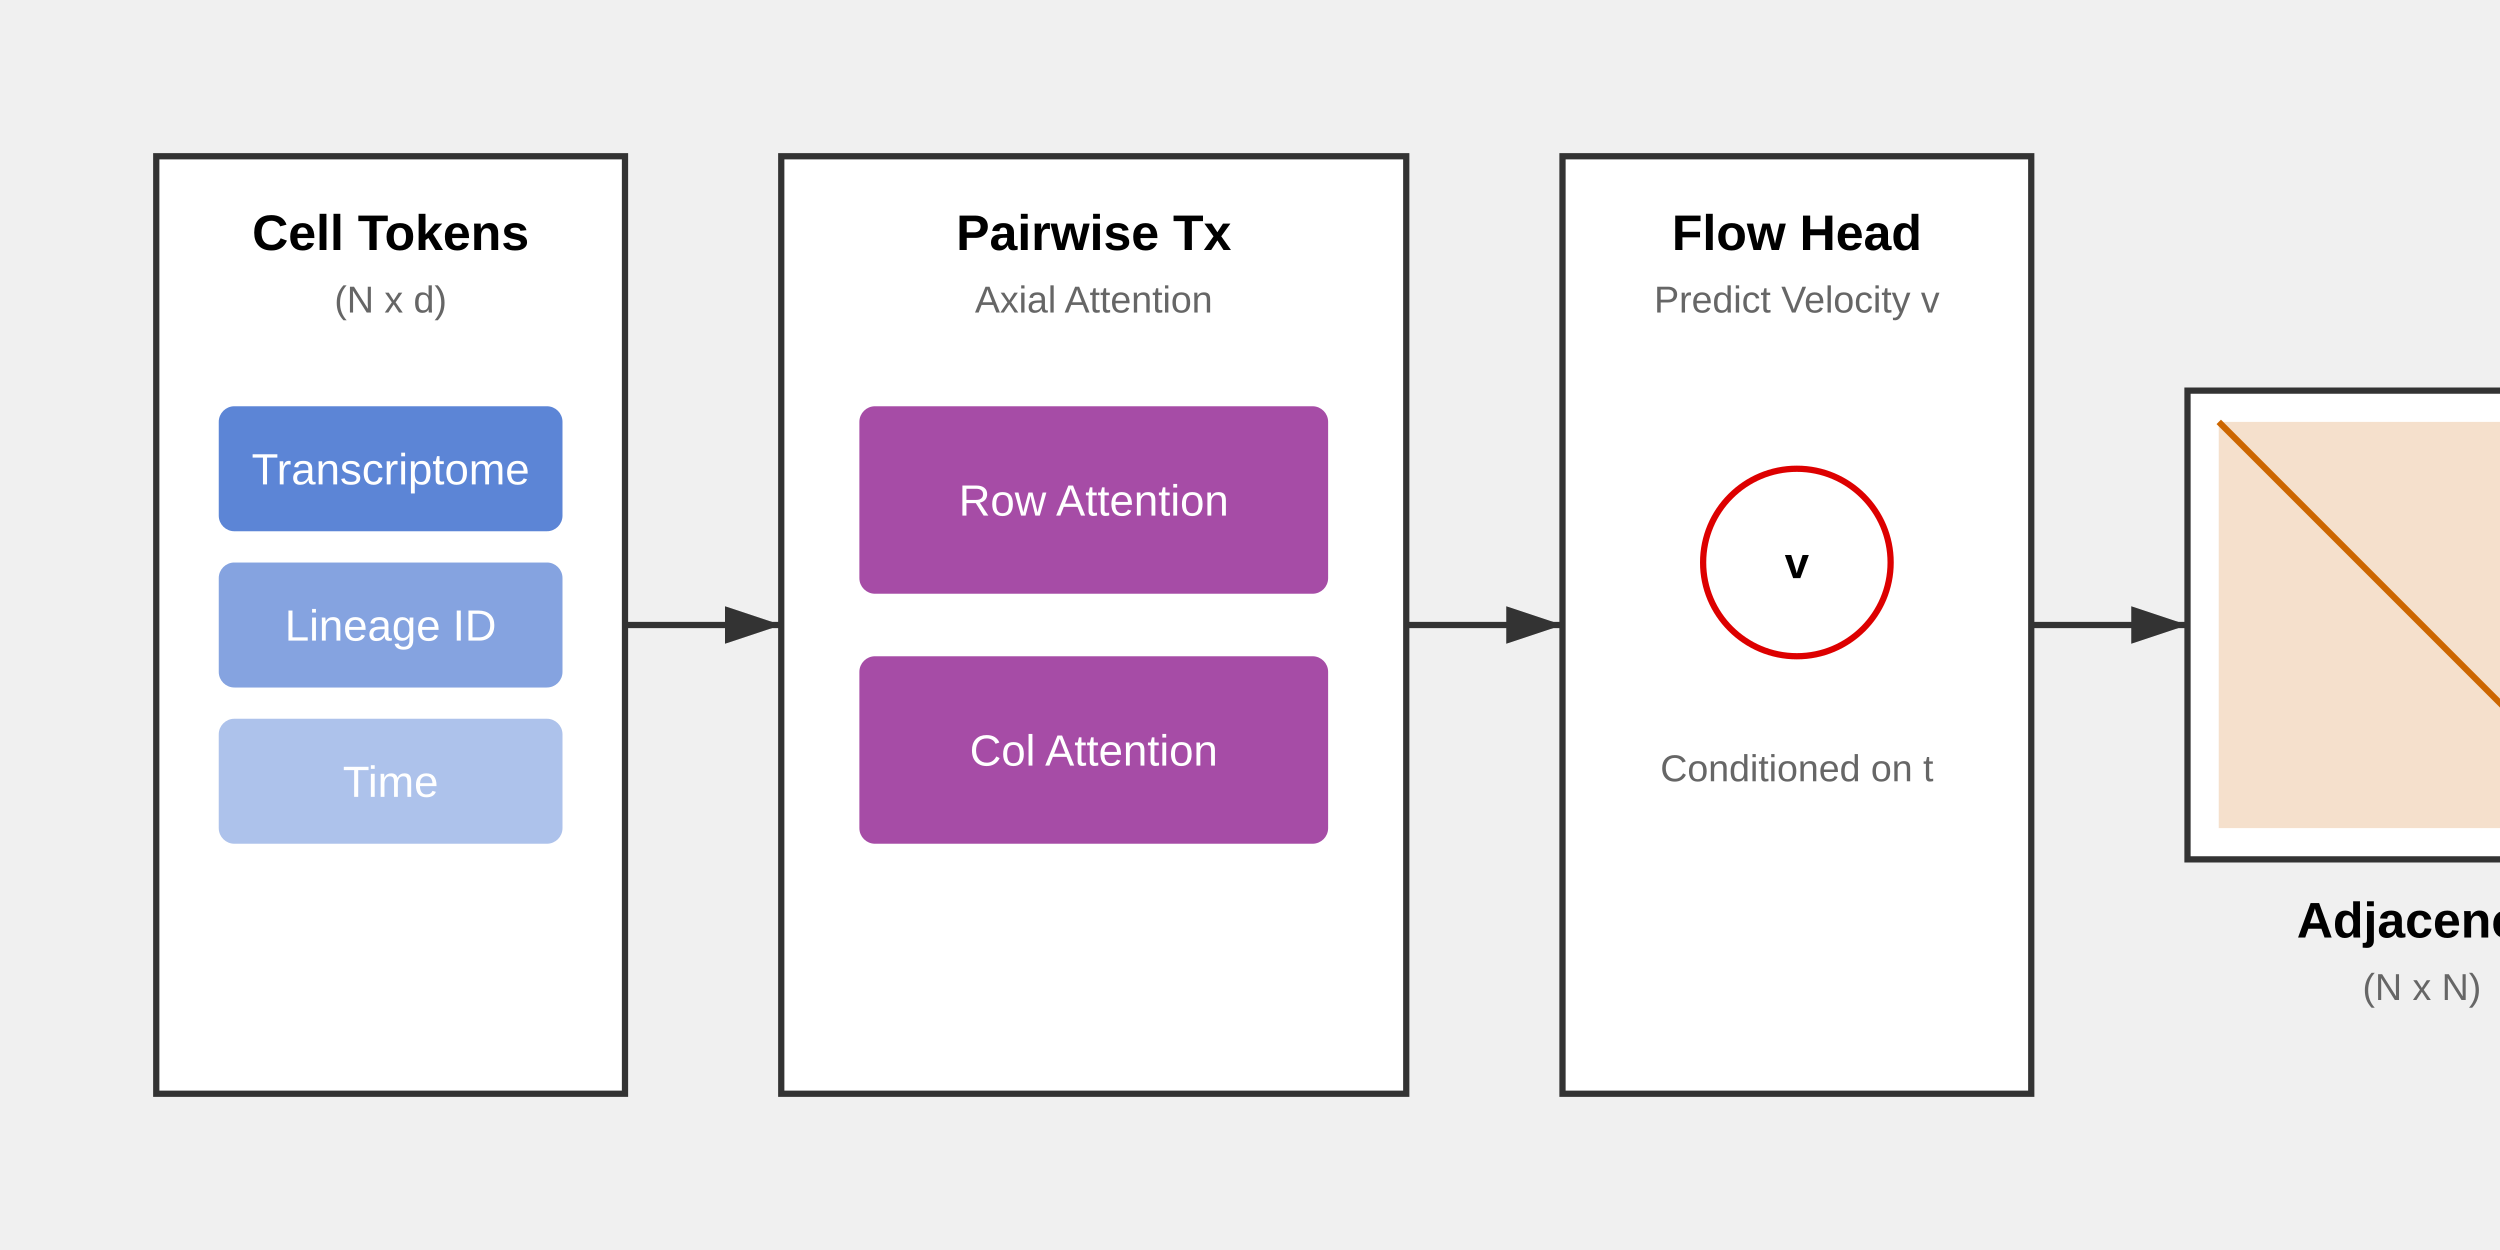
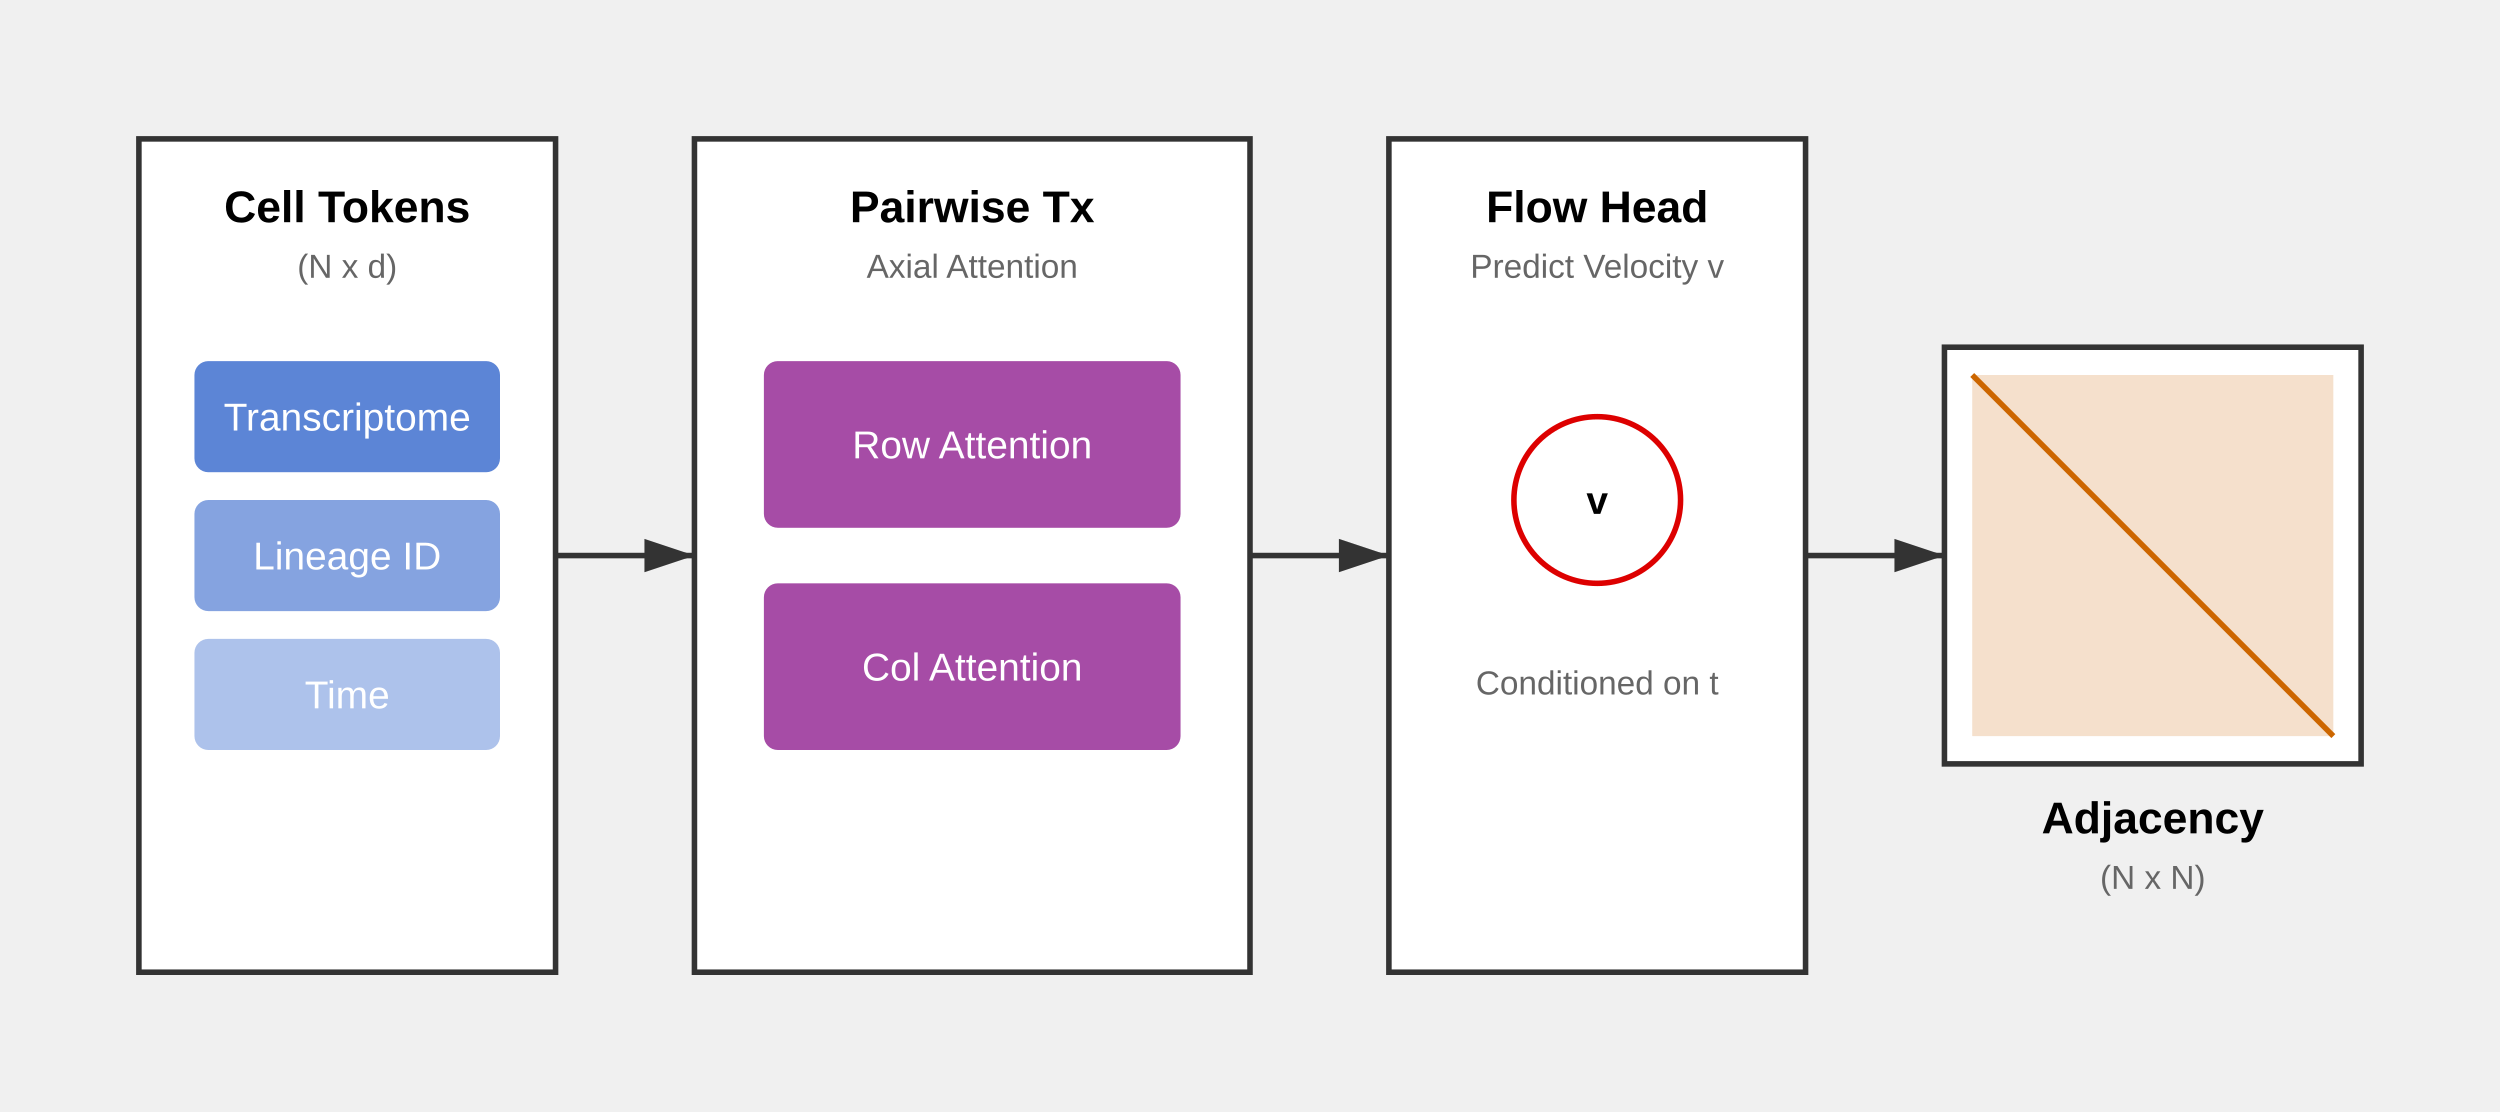
- <svg xmlns="http://www.w3.org/2000/svg" width="800" height="400">
+ <svg xmlns="http://www.w3.org/2000/svg" width="900" height="400">
  <defs>
    <marker id="arrow" markerWidth="10" markerHeight="10" refX="9" refY="3" orient="auto" markerUnits="strokeWidth">
      <path d="M0,0 L0,6 L9,3 z" fill="#333" />
    </marker>
    <style>
      .box { fill: #fff; stroke: #333; stroke-width: 2; }
      .text { font-family: Arial, sans-serif; text-anchor: middle; font-size: 14px; }
      .label { font-weight: bold; font-size: 16px; }
      .sublabel { font-size: 12px; fill: #666; }
    </style>
  </defs>
  <rect x="50" y="50" width="150" height="300" class="box" fill="#E6F0FF" />
  <text x="125" y="80" class="text label">Cell Tokens</text>
  <text x="125" y="100" class="text sublabel">(N x d)</text>
  <rect x="70" y="130" width="110" height="40" rx="5" fill="#3366CC" opacity="0.8" />
  <text x="125" y="155" class="text" fill="#fff">Transcriptome</text>
  <rect x="70" y="180" width="110" height="40" rx="5" fill="#3366CC" opacity="0.6" />
  <text x="125" y="205" class="text" fill="#fff">Lineage ID</text>
  <rect x="70" y="230" width="110" height="40" rx="5" fill="#3366CC" opacity="0.4" />
  <text x="125" y="255" class="text" fill="#fff">Time</text>
  <line x1="200" y1="200" x2="250" y2="200" stroke="#333" stroke-width="2" marker-end="url(#arrow)" />
  <rect x="250" y="50" width="200" height="300" class="box" fill="#F0E6FF" />
  <text x="350" y="80" class="text label">Pairwise Tx</text>
  <text x="350" y="100" class="text sublabel">Axial Attention</text>
  <rect x="275" y="130" width="150" height="60" rx="5" fill="#800080" opacity="0.7" />
  <text x="350" y="165" class="text" fill="#fff">Row Attention</text>
  <rect x="275" y="210" width="150" height="60" rx="5" fill="#800080" opacity="0.7" />
  <text x="350" y="245" class="text" fill="#fff">Col Attention</text>
  <line x1="450" y1="200" x2="500" y2="200" stroke="#333" stroke-width="2" marker-end="url(#arrow)" />
  <rect x="500" y="50" width="150" height="300" class="box" fill="#FFE6E6" />
  <text x="575" y="80" class="text label">Flow Head</text>
  <text x="575" y="100" class="text sublabel">Predict Velocity v</text>
  <circle cx="575" cy="180" r="30" fill="#fff" stroke="#D00" stroke-width="2" />
  <text x="575" y="185" class="text" font-weight="bold">v</text>
  <text x="575" y="250" class="text sublabel">Conditioned on t</text>
  <line x1="650" y1="200" x2="700" y2="200" stroke="#333" stroke-width="2" marker-end="url(#arrow)" />
  <rect x="700" y="125" width="150" height="150" class="box" fill="#fff" />
  <rect x="710" y="135" width="130" height="130" fill="#CC6600" opacity="0.2" />
  <line x1="710" y1="135" x2="840" y2="265" stroke="#CC6600" stroke-width="2" />
  <text x="775" y="300" class="text label">Adjacency</text>
  <text x="775" y="320" class="text sublabel">(N x N)</text>
</svg>
